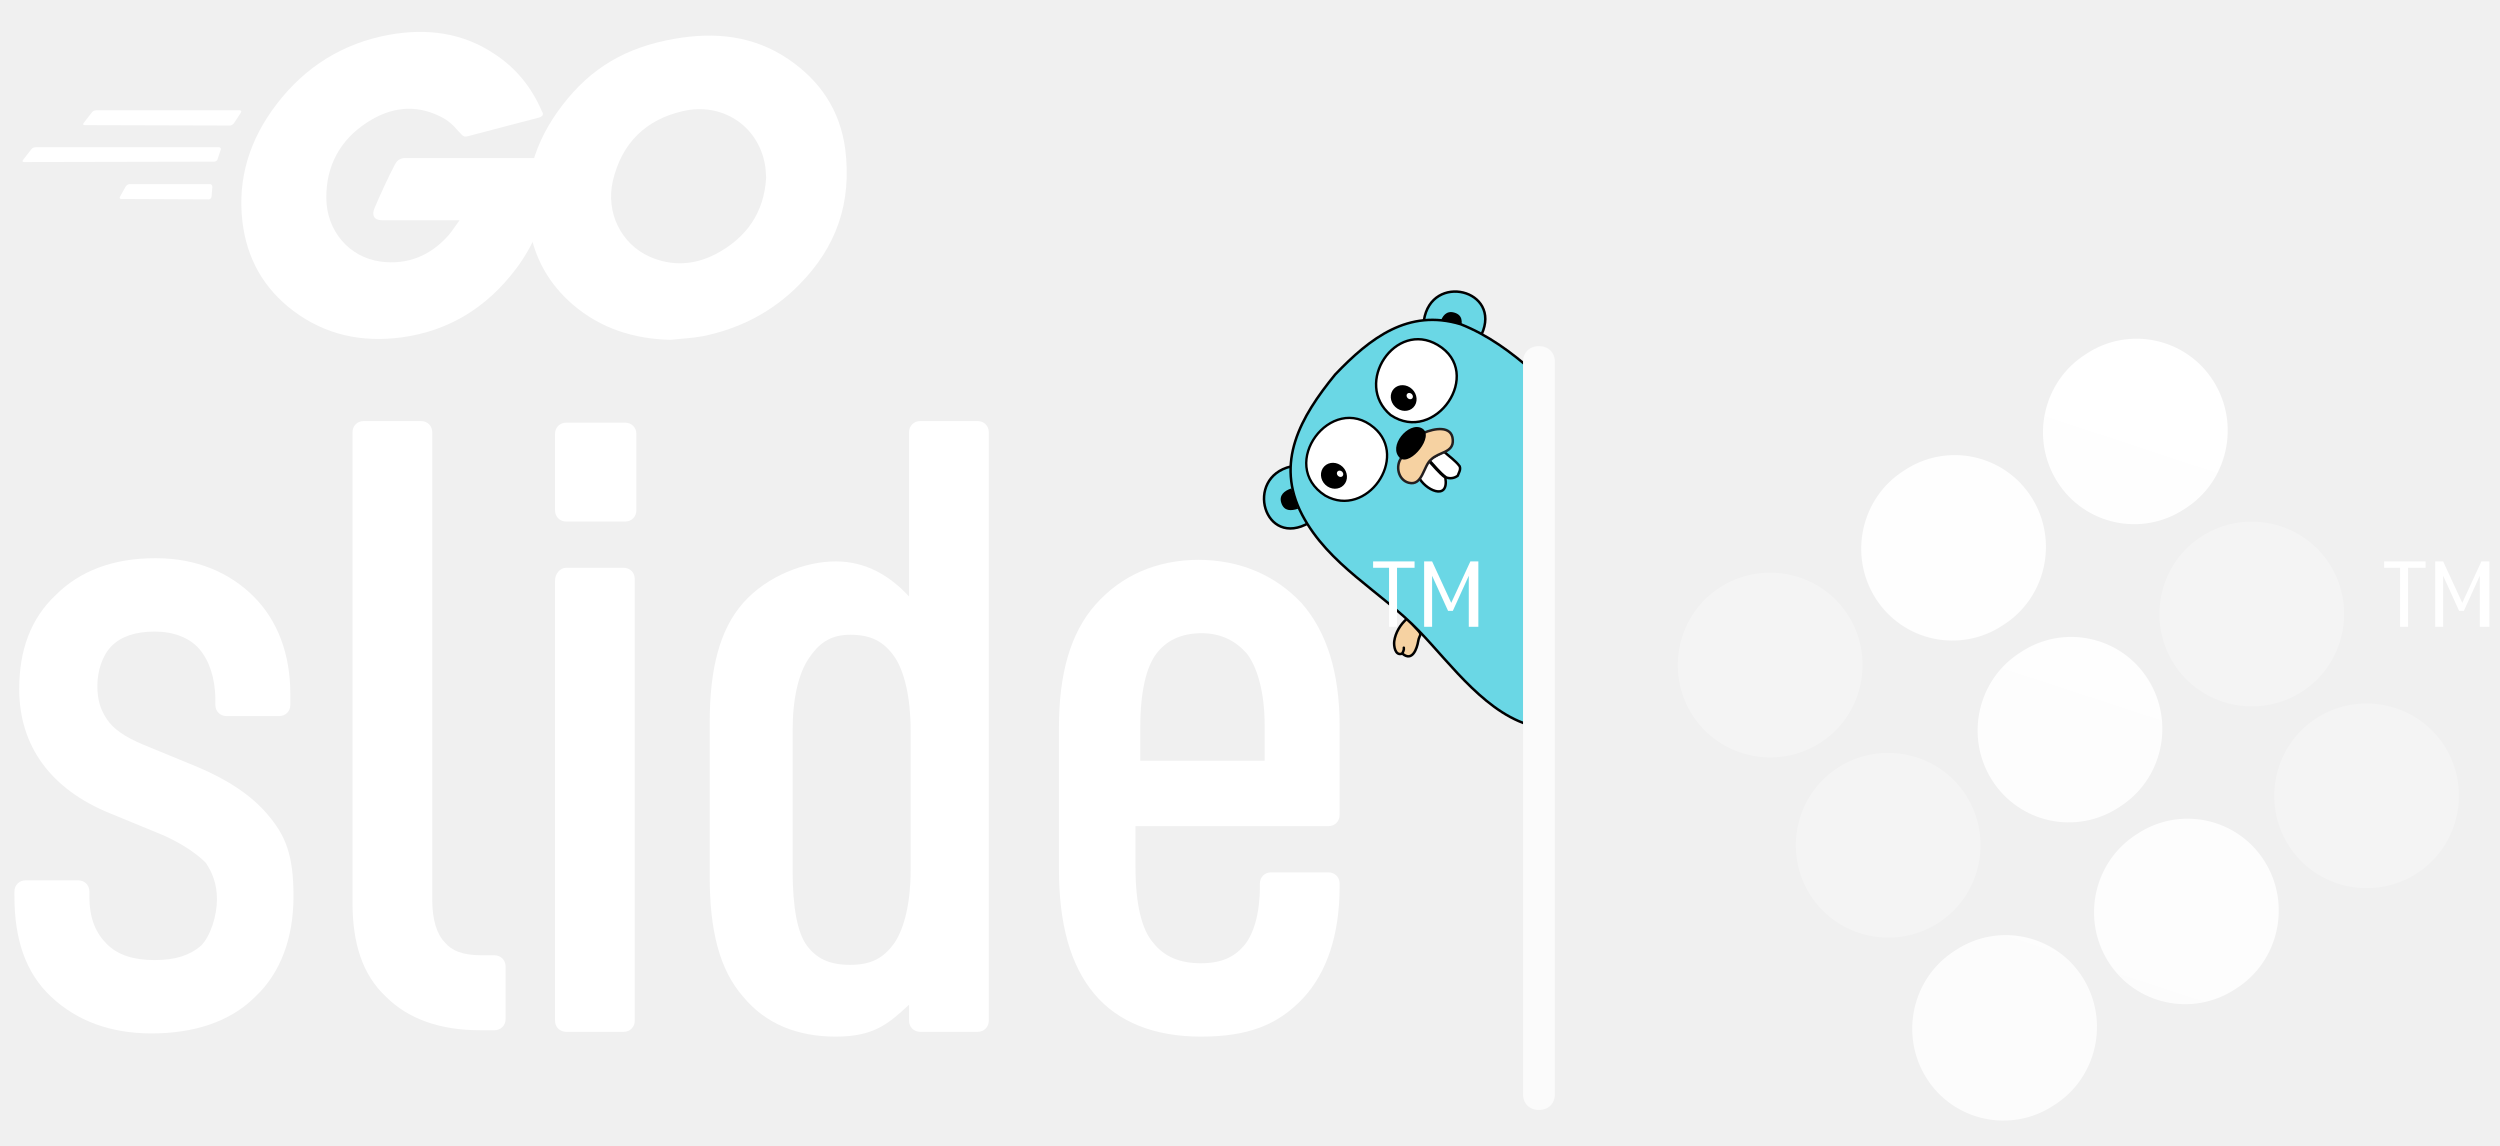
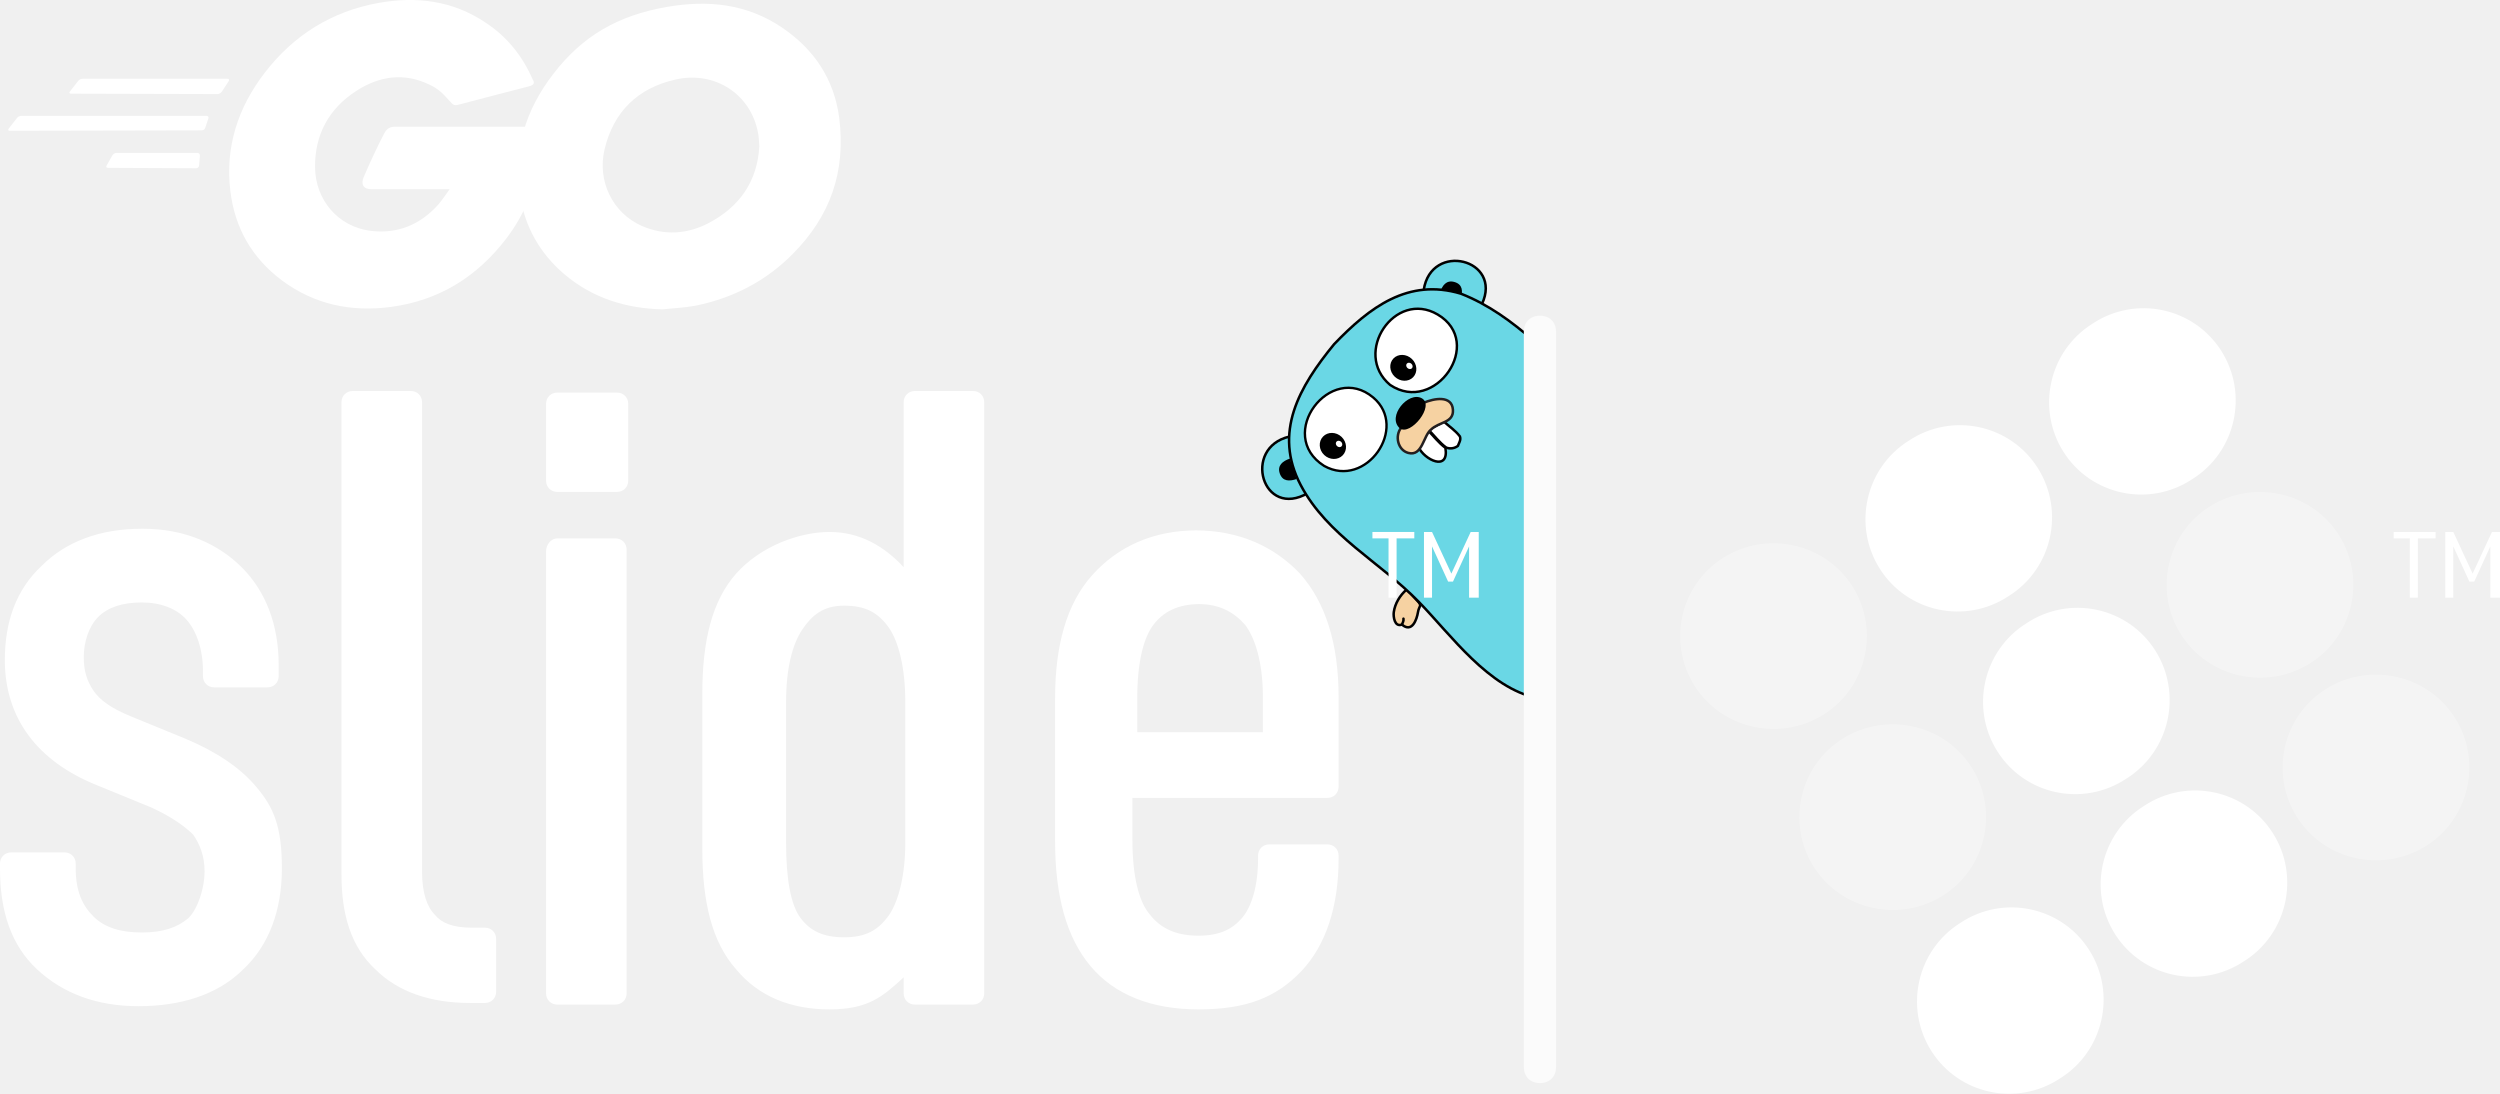
- <svg xmlns="http://www.w3.org/2000/svg" width="155" height="71" viewBox="0 0 41 19" version="1.1" id="svg1" xml:space="preserve">
+ <svg xmlns="http://www.w3.org/2000/svg" width="400" height="175" viewBox="0 0 105.833 46.302" version="1.1" id="svg1" xml:space="preserve">
  <defs id="defs1">
-     <style id="style1">      .st0 {        fill: url(#linear-gradient6);      }      .st1 {        fill: url(#linear-gradient8);      }      .st2 {        fill: url(#linear-gradient7);      }      .st3 {        fill: url(#linear-gradient5);      }      .st4 {        fill: url(#linear-gradient4);      }      .st5, .st6 {        fill: #fff;      }      .st7 {        fill: url(#linear-gradient);      }      .st7, .st8, .st9, .st10 {        opacity: .3;      }      .st7, .st8, .st9, .st10, .st6 {        isolation: isolate;      }      .st8 {        fill: url(#linear-gradient1);      }      .st9 {        fill: url(#linear-gradient2);      }      .st10 {        fill: url(#linear-gradient3);      }      .st6 {        opacity: .7;      }    
+     <style id="style1">      .st0 {        fill: url(#linear-gradient6);      }      .st1 {        fill: url(#linear-gradient8);      }      .st2 {        fill: url(#linear-gradient7);      }      .st3 {        fill: url(#linear-gradient5);      }      .st4 {        fill: url(#linear-gradient4);      }      .st5, .st6 {        fill: #000;      }      .st7 {        fill: url(#linear-gradient);      }      .st7, .st8, .st9, .st10 {        opacity: .3;      }      .st7, .st8, .st9, .st10, .st6 {        isolation: isolate;      }      .st8 {        fill: url(#linear-gradient1);      }      .st9 {        fill: url(#linear-gradient2);      }      .st10 {        fill: url(#linear-gradient3);      }      .st6 {        opacity: .7;      }    
     </style>
    <linearGradient id="linear-gradient" x1="-42.4" y1="297.2" x2="-35.1" y2="330.2" gradientTransform="matrix(-1.347924,0.8620333,0.8620333,1.347924,-182.8,-373.3)" gradientUnits="userSpaceOnUse">
-       <stop offset="0" stop-color="#fff" id="stop1" />
-       <stop offset="1" stop-color="#fff" stop-opacity=".8" id="stop2" />
+       <stop offset="0" stop-color="#000" id="stop1" />
+       <stop offset="1" stop-color="#000" stop-opacity=".8" id="stop2" />
    </linearGradient>
    <linearGradient id="linear-gradient1" x1="-44.1" y1="297.6" x2="-36.8" y2="330.6" gradientTransform="matrix(-1.347924,0.8620333,0.8620333,1.347924,-182.8,-373.3)" gradientUnits="userSpaceOnUse">
-       <stop offset="0" stop-color="#fff" id="stop3" />
-       <stop offset="1" stop-color="#fff" stop-opacity=".8" id="stop4" />
+       <stop offset="0" stop-color="#000" id="stop3" />
+       <stop offset="1" stop-color="#000" stop-opacity=".8" id="stop4" />
    </linearGradient>
    <linearGradient id="linear-gradient2" x1="-26.4" y1="293.6" x2="-19.1" y2="326.7" gradientTransform="matrix(-1.347924,0.8620333,0.8620333,1.347924,-182.9,-373.2)" gradientUnits="userSpaceOnUse">
-       <stop offset="0" stop-color="#fff" id="stop5" />
-       <stop offset="1" stop-color="#fff" stop-opacity=".8" id="stop6" />
+       <stop offset="0" stop-color="#000" id="stop5" />
+       <stop offset="1" stop-color="#000" stop-opacity=".8" id="stop6" />
    </linearGradient>
    <linearGradient id="linear-gradient3" x1="-24.4" y1="293.3" x2="-17.1" y2="326.3" gradientTransform="matrix(-1.347924,0.8620333,0.8620333,1.347924,-182.8,-373.3)" gradientUnits="userSpaceOnUse">
-       <stop offset="0" stop-color="#fff" id="stop7" />
-       <stop offset="1" stop-color="#fff" stop-opacity=".8" id="stop8" />
+       <stop offset="0" stop-color="#000" id="stop7" />
+       <stop offset="1" stop-color="#000" stop-opacity=".8" id="stop8" />
    </linearGradient>
    <linearGradient id="linear-gradient4" x1="-42.1" y1="303.2" x2="-19" y2="322" gradientTransform="matrix(-1.347924,0.8620333,0.8620333,1.347924,-183,-373.3)" gradientUnits="userSpaceOnUse">
-       <stop offset="0" stop-color="#fff" id="stop9" />
-       <stop offset="1" stop-color="#fff" stop-opacity=".8" id="stop10" />
+       <stop offset="0" stop-color="#000" id="stop9" />
+       <stop offset="1" stop-color="#000" stop-opacity=".8" id="stop10" />
    </linearGradient>
    <linearGradient id="linear-gradient5" x1="-38.8" y1="299" x2="-15.7" y2="317.8" gradientTransform="matrix(-1.347924,0.8620333,0.8620333,1.347924,-183,-373.3)" gradientUnits="userSpaceOnUse">
-       <stop offset="0" stop-color="#fff" id="stop11" />
-       <stop offset="1" stop-color="#fff" stop-opacity=".8" id="stop12" />
+       <stop offset="0" stop-color="#000" id="stop11" />
+       <stop offset="1" stop-color="#000" stop-opacity=".8" id="stop12" />
    </linearGradient>
    <linearGradient id="linear-gradient6" x1="-42.9" y1="304.2" x2="-19.9" y2="323" gradientTransform="matrix(-1.347924,0.8620333,0.8620333,1.347924,-183,-373.3)" gradientUnits="userSpaceOnUse">
-       <stop offset="0" stop-color="#fff" id="stop13" />
-       <stop offset="1" stop-color="#fff" stop-opacity=".8" id="stop14" />
+       <stop offset="0" stop-color="#000" id="stop13" />
+       <stop offset="1" stop-color="#000" stop-opacity=".8" id="stop14" />
    </linearGradient>
    <linearGradient id="linear-gradient7" x1="-47" y1="309.3" x2="-24" y2="328.1" gradientTransform="matrix(-1.347924,0.8620333,0.8620333,1.347924,-183,-373.3)" gradientUnits="userSpaceOnUse">
-       <stop offset="0" stop-color="#fff" id="stop15" />
-       <stop offset="1" stop-color="#fff" stop-opacity=".8" id="stop16" />
+       <stop offset="0" stop-color="#000" id="stop15" />
+       <stop offset="1" stop-color="#000" stop-opacity=".8" id="stop16" />
    </linearGradient>
    <linearGradient id="linear-gradient8" x1="-43.7" y1="305.1" x2="-20.6" y2="323.9" gradientTransform="matrix(-1.347924,0.8620333,0.8620333,1.347924,-183,-373.3)" gradientUnits="userSpaceOnUse">
-       <stop offset="0" stop-color="#fff" id="stop17" />
-       <stop offset="1" stop-color="#fff" stop-opacity=".8" id="stop18" />
+       <stop offset="0" stop-color="#000" id="stop17" />
+       <stop offset="1" stop-color="#000" stop-opacity=".8" id="stop18" />
    </linearGradient>
    <clipPath clipPathUnits="userSpaceOnUse" id="clipPath48">
      <path id="path48" style="display:inline;fill:none;stroke-width:0.371" d="m 20.672,-1.242 c -0.171,0 -0.308,0.078 -0.308,0.175 v 8.96 c 0,0.097 0.137,0.174 0.308,0.174 h 10.904 c 0.171,0 0.308,-0.078 0.308,-0.174 v -8.96 c 0,-0.097 -0.137,-0.175 -0.308,-0.175 z m 4.61,0.774 h 3.574 c 0.139,0 0.251,0.063 0.251,0.142 V 6.967 c 0,0.079 -0.112,0.142 -0.251,0.142 h -3.574 c -0.139,0 -0.251,-0.063 -0.251,-0.142 v -7.293 c 0,-0.079 0.112,-0.142 0.251,-0.142 z" />
    </clipPath>
  </defs>
-   <g id="g25" transform="matrix(0.06658126,0,0,0.06658126,0.1345533,0.5314522)" style="fill:#ffffff">
-     <path d="M 15.5,23.2 C 15.1,23.2 15,23 15.2,22.7 L 17.3,20 c 0.2,-0.3 0.7,-0.5 1.1,-0.5 h 35.7 c 0.4,0 0.5,0.3 0.3,0.6 l -1.7,2.6 c -0.2,0.3 -0.7,0.6 -1,0.6 z M 0.4,32.4 C 0,32.4 -0.1,32.2 0.1,31.9 l 2.1,-2.7 c 0.2,-0.3 0.7,-0.5 1.1,-0.5 h 45.6 c 0.4,0 0.6,0.3 0.5,0.6 l -0.8,2.4 c -0.1,0.4 -0.5,0.6 -0.9,0.6 z m 24.2,9.2 c -0.4,0 -0.5,-0.3 -0.3,-0.6 l 1.4,-2.5 c 0.2,-0.3 0.6,-0.6 1,-0.6 h 20 c 0.4,0 0.6,0.3 0.6,0.7 L 47.1,41 c 0,0.4 -0.4,0.7 -0.7,0.7 z M 128.4,21.4 c -6.3,1.6 -10.6,2.8 -16.8,4.4 -1.5,0.4 -1.6,0.5 -2.9,-1 -1.5,-1.7 -2.6,-2.8 -4.7,-3.8 -6.3,-3.1 -12.4,-2.2 -18.1,1.5 -6.8,4.4 -10.3,10.9 -10.2,19 0.1,8 5.6,14.6 13.5,15.7 6.8,0.9 12.5,-1.5 17,-6.6 0.9,-1.1 1.7,-2.3 2.7,-3.7 H 89.6 c -2.1,0 -2.6,-1.3 -1.9,-3 1.3,-3.1 3.7,-8.3 5.1,-10.9 0.3,-0.6 1,-1.6 2.5,-1.6 h 36.4 c -0.2,2.7 -0.2,5.4 -0.6,8.1 -1.1,7.2 -3.8,13.8 -8.2,19.6 -7.2,9.5 -16.6,15.4 -28.5,17 C 84.6,77.4 75.5,75.5 67.5,69.5 60.1,63.9 55.9,56.5 54.8,47.3 53.5,36.4 56.7,26.6 63.3,18 70.4,8.7 79.8,2.8 91.3,0.7 c 9.4,-1.7 18.4,-0.6 26.5,4.9 5.3,3.5 9.1,8.3 11.6,14.1 0.6,0.9 0.2,1.4 -1,1.7 z" id="path1-9" style="fill:#ffffff" />
-     <path d="m 161.5,76.7 c -9.1,-0.2 -17.4,-2.8 -24.4,-8.8 -5.9,-5.1 -9.6,-11.6 -10.8,-19.3 -1.8,-11.3 1.3,-21.3 8.1,-30.2 7.3,-9.6 16.1,-14.6 28,-16.7 10.2,-1.8 19.8,-0.8 28.5,5.1 7.9,5.4 12.8,12.7 14.1,22.3 1.7,13.5 -2.2,24.5 -11.5,33.9 -6.6,6.7 -14.7,10.9 -24,12.8 -2.7,0.5 -5.4,0.6 -8,0.9 z M 185.3,36.3 C 185.2,35 185.2,34 185,33 183.2,23.1 174.1,17.5 164.6,19.7 c -9.3,2.1 -15.3,8 -17.5,17.4 -1.8,7.8 2,15.7 9.2,18.9 5.5,2.4 11,2.1 16.3,-0.6 7.9,-4.1 12.2,-10.5 12.7,-19.1 z" id="path2-3" style="fill:#ffffff" />
-   </g>
-   <g id="layer2" transform="translate(0,5.619412)">
-     <g id="g48" clip-path="url(#clipPath48)">
-       <path fill-rule="evenodd" clip-rule="evenodd" fill="#f6d2a2" stroke="#000000" stroke-width="3" stroke-linecap="round" d="m 10.634,300.493 c 0.764,15.751 16.499,8.463 23.626,3.539 6.765,-4.675 8.743,-0.789 9.337,-10.015 0.389,-6.064 1.088,-12.128 0.744,-18.216 -10.23,-0.927 -21.357,1.509 -29.744,7.602 -4.32,3.139 -12.42,13.158 -3.963,17.09" id="path1" transform="matrix(0.00963474,-0.01007256,0.01007256,0.00963474,19.89798,2.436181)" />
-       <path fill-rule="evenodd" clip-rule="evenodd" fill="#c6b198" stroke="#000000" stroke-width="3" stroke-linecap="round" d="m 10.634,300.493 c 2.29,-0.852 4.717,-1.457 6.271,-3.528" id="path2" transform="matrix(0.00963474,-0.01007256,0.01007256,0.00963474,19.89798,2.436181)" />
-       <path fill-rule="evenodd" clip-rule="evenodd" fill="#6ad7e5" stroke="#000000" stroke-width="3" stroke-linecap="round" d="M 46.997,112.853 C -13.3,95.897 31.536,19.189 79.956,50.74 Z" id="path3" transform="matrix(0.00963474,-0.01007256,0.01007256,0.00963474,19.89798,2.436181)" />
-       <path fill-rule="evenodd" clip-rule="evenodd" fill="#6ad7e5" stroke="#000000" stroke-width="3" stroke-linecap="round" d="m 314.895,44.984 c 47.727,-33.523 90.856,42.111 35.388,61.141 z" id="path4" transform="matrix(0.00963474,-0.01007256,0.01007256,0.00963474,19.89798,2.436181)" />
-       <path fill-rule="evenodd" clip-rule="evenodd" fill="#f6d2a2" stroke="#000000" stroke-width="3" stroke-linecap="round" d="m 325.161,494.343 c 12.123,7.501 34.282,30.182 16.096,41.18 -17.474,15.999 -27.254,-17.561 -42.591,-22.211 6.605,-8.97 14.977,-17.149 26.495,-18.969 z" id="path5" transform="matrix(0.00963474,-0.01007256,0.01007256,0.00963474,19.89798,2.436181)" />
-       <path fill-rule="evenodd" clip-rule="evenodd" fill="none" stroke="#000000" stroke-width="3" stroke-linecap="round" d="m 341.257,535.522 c -2.696,-5.361 -3.601,-11.618 -8.102,-15.939" id="path6" transform="matrix(0.00963474,-0.01007256,0.01007256,0.00963474,19.89798,2.436181)" />
-       <path fill-rule="evenodd" clip-rule="evenodd" fill="#f6d2a2" stroke="#000000" stroke-width="3" stroke-linecap="round" d="m 108.579,519.975 c -14.229,2.202 -22.238,15.039 -34.1,21.558 -11.178,6.665 -15.454,-2.134 -16.461,-3.92 -1.752,-0.799 -1.605,0.744 -4.309,-1.979 -10.362,-16.354 10.797,-28.308 21.815,-36.432 15.346,-3.102 24.963,10.202 33.055,20.773 z" id="path7" transform="matrix(0.00963474,-0.01007256,0.01007256,0.00963474,19.89798,2.436181)" />
-       <path fill-rule="evenodd" clip-rule="evenodd" fill="none" stroke="#000000" stroke-width="3" stroke-linecap="round" d="m 58.019,537.612 c 0.542,-6.233 5.484,-10.407 7.838,-15.677" id="path8" transform="matrix(0.00963474,-0.01007256,0.01007256,0.00963474,19.89798,2.436181)" />
-       <path fill-rule="evenodd" clip-rule="evenodd" d="M 49.513,91.667 C 41.558,87.459 35.722,81.744 40.588,72.543 45.093,64.025 53.462,64.95 61.418,69.158 Z" id="path9" transform="matrix(0.00963474,-0.01007256,0.01007256,0.00963474,19.89798,2.436181)" />
-       <path fill-rule="evenodd" clip-rule="evenodd" d="m 337.716,83.667 c 7.955,-4.208 13.791,-9.923 8.925,-19.124 -4.505,-8.518 -12.874,-7.593 -20.83,-3.385 z" id="path10" transform="matrix(0.00963474,-0.01007256,0.01007256,0.00963474,19.89798,2.436181)" />
-       <path fill-rule="evenodd" clip-rule="evenodd" fill="#f6d2a2" stroke="#000000" stroke-width="3" stroke-linecap="round" d="m 392.475,298.493 c -0.764,15.751 -16.499,8.463 -23.626,3.539 -6.765,-4.675 -8.743,-0.789 -9.337,-10.015 -0.389,-6.064 -1.088,-12.128 -0.744,-18.216 10.23,-0.927 21.357,1.509 29.744,7.602 4.319,3.139 12.42,13.158 3.963,17.09" id="path11" transform="matrix(0.00963474,-0.01007256,0.01007256,0.00963474,19.89798,2.436181)" />
-       <path fill-rule="evenodd" clip-rule="evenodd" fill="#c6b198" stroke="#000000" stroke-width="3" stroke-linecap="round" d="m 392.475,298.493 c -2.29,-0.852 -4.717,-1.457 -6.271,-3.528" id="path12" transform="matrix(0.00963474,-0.01007256,0.01007256,0.00963474,19.89798,2.436181)" />
-       <path fill-rule="evenodd" clip-rule="evenodd" fill="#6ad7e5" stroke="#000000" stroke-width="3" stroke-linecap="round" d="m 195.512,13.124 c 60.365,0 116.953,8.633 146.452,66.629 26.478,65.006 17.062,135.104 21.1,203.806 3.468,58.992 11.157,127.145 -16.21,181.812 -28.79,57.514 -100.73,71.982 -160,69.863 C 140.299,533.568 84.06,518.38 57.785,475.845 26.959,425.945 41.553,351.747 43.792,296.223 46.444,230.452 25.977,164.481 47.584,100.122 69.999,33.359 130.451,18.271 195.512,13.124" id="path13" transform="matrix(0.00963474,-0.01007256,0.01007256,0.00963474,19.89798,2.436181)" />
-       <path fill-rule="evenodd" clip-rule="evenodd" fill="#ffffff" stroke="#000000" stroke-width="2.908" stroke-linecap="round" d="m 206.169,94.16 c 10.838,63.003 113.822,46.345 99.03,-17.197 -13.264,-56.98 -102.632,-41.208 -99.03,17.197" id="path14" transform="matrix(0.00963474,-0.01007256,0.01007256,0.00963474,19.89798,2.436181)" />
-       <path fill-rule="evenodd" clip-rule="evenodd" fill="#ffffff" stroke="#000000" stroke-width="2.821" stroke-linecap="round" d="M 83.103,104.35 C 97.15,159.2 184.967,145.157 181.657,90.137 177.691,24.242 69.673,36.957 83.103,104.35" id="path15" transform="matrix(0.00963474,-0.01007256,0.01007256,0.00963474,19.89798,2.436181)" />
-       <path fill-rule="evenodd" clip-rule="evenodd" fill="#ffffff" stroke="#000000" stroke-width="3" stroke-linecap="round" d="m 218.594,169.762 c 0.046,8.191 1.861,17.387 0.312,26.101 -2.091,3.952 -6.193,4.37 -9.729,5.967 -4.89,-0.767 -9.002,-3.978 -10.963,-8.552 -1.255,-9.946 0.468,-19.576 0.785,-29.526 z" id="path16" transform="matrix(0.00963474,-0.01007256,0.01007256,0.00963474,19.89798,2.436181)" />
-       <path id="ellipse16" style="clip-rule:evenodd;fill-rule:evenodd" d="M 122.153,95.404 A 14.829,16.062 0 0 1 107.324,111.466 14.829,16.062 0 0 1 92.495,95.404 a 14.829,16.062 0 0 1 14.829,-16.062 14.829,16.062 0 0 1 14.829,16.062 z" transform="matrix(0.00963474,-0.01007256,0.01007256,0.00963474,19.89798,2.436181)" />
-       <path id="ellipse17" style="clip-rule:evenodd;fill:#ffffff;fill-rule:evenodd" d="m 117.565,99.029 a 3.496,4.082 0 0 1 -3.496,4.082 3.496,4.082 0 0 1 -3.496,-4.082 3.496,4.082 0 0 1 3.496,-4.082 3.496,4.082 0 0 1 3.496,4.082 z" transform="matrix(0.00963474,-0.01007256,0.01007256,0.00963474,19.89798,2.436181)" />
-       <path id="ellipse18" style="clip-rule:evenodd;fill-rule:evenodd" d="M 246.153,91.404 A 14.582,16.062 0 0 1 231.571,107.466 14.582,16.062 0 0 1 216.989,91.404 a 14.582,16.062 0 0 1 14.582,-16.062 14.582,16.062 0 0 1 14.582,16.062 z" transform="matrix(0.00963474,-0.01007256,0.01007256,0.00963474,19.89798,2.436181)" />
-       <path id="ellipse19" style="clip-rule:evenodd;fill:#ffffff;fill-rule:evenodd" d="m 241.642,95.029 a 3.438,4.082 0 0 1 -3.438,4.082 3.438,4.082 0 0 1 -3.438,-4.082 3.438,4.082 0 0 1 3.438,-4.082 3.438,4.082 0 0 1 3.438,4.082 z" transform="matrix(0.00963474,-0.01007256,0.01007256,0.00963474,19.89798,2.436181)" />
-       <path fill-rule="evenodd" clip-rule="evenodd" fill="#ffffff" stroke="#000000" stroke-width="3" stroke-linecap="round" d="m 176.217,168.87 c -6.47,15.68 3.608,47.035 21.163,23.908 -1.255,-9.946 0.468,-19.576 0.785,-29.526 z" id="path19-5" transform="matrix(0.00963474,-0.01007256,0.01007256,0.00963474,19.89798,2.436181)" />
-       <path fill-rule="evenodd" clip-rule="evenodd" fill="#f6d2a2" stroke="#231f20" stroke-width="3" stroke-linecap="round" d="m 178.431,138.673 c -12.059,1.028 -21.916,15.366 -15.646,26.709 8.303,15.024 26.836,-1.329 38.379,0.203 13.285,0.272 24.17,14.047 34.84,2.49 11.867,-12.854 -5.109,-25.373 -18.377,-30.97 z" id="path20-9" transform="matrix(0.00963474,-0.01007256,0.01007256,0.00963474,19.89798,2.436181)" />
-       <path fill-rule="evenodd" clip-rule="evenodd" d="m 176.913,138.045 c -0.893,-20.891 38.938,-23.503 43.642,-6.016 4.692,17.446 -41.681,21.498 -43.642,6.016 -1.565,-12.363 0,0 0,0 z" id="path21-2" transform="matrix(0.00963474,-0.01007256,0.01007256,0.00963474,19.89798,2.436181)" />
+   <g id="g2" transform="matrix(2.57732,0,0,2.563332,0,-1.35643)">
+     <g id="g25" transform="matrix(0.06658126,0,0,0.06658126,0.1345533,0.5314522)" style="fill:#ffffff;fill-opacity:1">
+       <path d="M 15.5,23.2 C 15.1,23.2 15,23 15.2,22.7 L 17.3,20 c 0.2,-0.3 0.7,-0.5 1.1,-0.5 h 35.7 c 0.4,0 0.5,0.3 0.3,0.6 l -1.7,2.6 c -0.2,0.3 -0.7,0.6 -1,0.6 z M 0.4,32.4 C 0,32.4 -0.1,32.2 0.1,31.9 l 2.1,-2.7 c 0.2,-0.3 0.7,-0.5 1.1,-0.5 h 45.6 c 0.4,0 0.6,0.3 0.5,0.6 l -0.8,2.4 c -0.1,0.4 -0.5,0.6 -0.9,0.6 z m 24.2,9.2 c -0.4,0 -0.5,-0.3 -0.3,-0.6 l 1.4,-2.5 c 0.2,-0.3 0.6,-0.6 1,-0.6 h 20 c 0.4,0 0.6,0.3 0.6,0.7 L 47.1,41 c 0,0.4 -0.4,0.7 -0.7,0.7 z M 128.4,21.4 c -6.3,1.6 -10.6,2.8 -16.8,4.4 -1.5,0.4 -1.6,0.5 -2.9,-1 -1.5,-1.7 -2.6,-2.8 -4.7,-3.8 -6.3,-3.1 -12.4,-2.2 -18.1,1.5 -6.8,4.4 -10.3,10.9 -10.2,19 0.1,8 5.6,14.6 13.5,15.7 6.8,0.9 12.5,-1.5 17,-6.6 0.9,-1.1 1.7,-2.3 2.7,-3.7 H 89.6 c -2.1,0 -2.6,-1.3 -1.9,-3 1.3,-3.1 3.7,-8.3 5.1,-10.9 0.3,-0.6 1,-1.6 2.5,-1.6 h 36.4 c -0.2,2.7 -0.2,5.4 -0.6,8.1 -1.1,7.2 -3.8,13.8 -8.2,19.6 -7.2,9.5 -16.6,15.4 -28.5,17 C 84.6,77.4 75.5,75.5 67.5,69.5 60.1,63.9 55.9,56.5 54.8,47.3 53.5,36.4 56.7,26.6 63.3,18 70.4,8.7 79.8,2.8 91.3,0.7 c 9.4,-1.7 18.4,-0.6 26.5,4.9 5.3,3.5 9.1,8.3 11.6,14.1 0.6,0.9 0.2,1.4 -1,1.7 z" id="path1-9" style="fill:#ffffff;fill-opacity:1" />
+       <path d="m 161.5,76.7 c -9.1,-0.2 -17.4,-2.8 -24.4,-8.8 -5.9,-5.1 -9.6,-11.6 -10.8,-19.3 -1.8,-11.3 1.3,-21.3 8.1,-30.2 7.3,-9.6 16.1,-14.6 28,-16.7 10.2,-1.8 19.8,-0.8 28.5,5.1 7.9,5.4 12.8,12.7 14.1,22.3 1.7,13.5 -2.2,24.5 -11.5,33.9 -6.6,6.7 -14.7,10.9 -24,12.8 -2.7,0.5 -5.4,0.6 -8,0.9 z M 185.3,36.3 C 185.2,35 185.2,34 185,33 183.2,23.1 174.1,17.5 164.6,19.7 c -9.3,2.1 -15.3,8 -17.5,17.4 -1.8,7.8 2,15.7 9.2,18.9 5.5,2.4 11,2.1 16.3,-0.6 7.9,-4.1 12.2,-10.5 12.7,-19.1 z" id="path2-3" style="fill:#ffffff;fill-opacity:1" />
    </g>
-   </g>
-   <g id="layer1" transform="translate(-84.56646,-136.3941)">
-     <g id="g1" transform="matrix(0.2645833,0,0,0.2645833,84.56646,142.0045)">
-       <g id="layer1-1">
-         <path id="rect3466-2" class="st6" d="m 95.6,0.5 v 0 c 0.6,0 1,0.4 1,1 v 45.9 c 0,0.6 -0.4,1 -1,1 v 0 c -0.6,0 -1,-0.4 -1,-1 V 1.5 c 0,-0.6 0.4,-1 1,-1 z" />
-         <g id="g2374">
-           <path id="path1226" class="st5" d="m 8.8,13.8 c -2.6,0 -4.7,0.8 -6.2,2.3 -1.6,1.5 -2.3,3.5 -2.3,5.9 0,3.6 2,6.3 5.7,7.8 l 3.4,1.4 c 1.3,0.6 2.1,1.2 2.6,1.7 0.4,0.6 0.7,1.3 0.7,2.3 0,1 -0.4,2.3 -1,2.9 C 11,38.7 10.1,39 8.8,39 7.5,39 6.5,38.7 5.8,38 5.1,37.3 4.7,36.4 4.7,35 V 34.7 C 4.7,34.3 4.4,34 4,34 H 0.7 C 0.3,34 0,34.3 0,34.7 V 35 c 0,2.7 0.7,4.8 2.3,6.3 1.6,1.5 3.7,2.3 6.3,2.3 2.6,0 4.9,-0.7 6.5,-2.3 1.6,-1.5 2.4,-3.7 2.4,-6.3 0,-2.6 -0.5,-3.8 -1.6,-5.1 v 0 c -1,-1.2 -2.5,-2.2 -4.4,-3 v 0 L 8.1,25.5 C 6.9,25 6.2,24.5 5.8,23.9 v 0 C 5.4,23.3 5.2,22.7 5.2,21.8 c 0,-0.9 0.3,-1.9 0.9,-2.5 0.6,-0.6 1.5,-0.9 2.7,-0.9 1.2,0 2.2,0.4 2.8,1.1 0.6,0.7 1,1.8 1,3.2 V 23 c 0,0.4 0.3,0.7 0.7,0.7 h 3.3 c 0.4,0 0.7,-0.3 0.7,-0.7 v 0 -0.7 c 0,-2.5 -0.8,-4.6 -2.3,-6.1 -1.5,-1.5 -3.6,-2.4 -6.1,-2.4 z" />
-           <path id="path1232" class="st5" d="m 21.9,5.2 c -0.4,0 -0.7,0.3 -0.7,0.7 v 29.5 c 0,2.5 0.6,4.5 2.1,5.9 1.4,1.4 3.4,2.1 5.9,2.1 h 0.9 c 0.4,0 0.7,-0.3 0.7,-0.7 v -3.3 c 0,-0.4 -0.3,-0.7 -0.7,-0.7 h -0.8 c -1.2,0 -1.9,-0.3 -2.3,-0.8 -0.5,-0.5 -0.8,-1.4 -0.8,-2.7 V 5.9 c 0,-0.4 -0.3,-0.7 -0.7,-0.7 h -3.7 c 0,0 0.1,0 0.1,0 z" />
-           <path id="path1238" class="st5" d="m 34.6,5.3 c -0.4,0 -0.7,0.3 -0.7,0.7 v 4.8 c 0,0.4 0.3,0.7 0.7,0.7 h 3.7 c 0.4,0 0.7,-0.3 0.7,-0.7 V 6 C 39,5.6 38.7,5.3 38.3,5.3 Z m 0,9.1 c -0.4,0 -0.7,0.4 -0.7,0.8 v 27.6 c 0,0.4 0.3,0.7 0.7,0.7 h 3.6 c 0.4,0 0.7,-0.3 0.7,-0.7 V 15.1 c 0,-0.4 -0.3,-0.7 -0.7,-0.7 z" />
-           <path id="path1244" class="st5" d="m 56.8,5.2 c -0.4,0 -0.7,0.3 -0.7,0.7 V 16.2 C 54.9,14.9 53.4,14 51.5,14 c -1.9,0 -4.3,0.9 -5.8,2.6 -1.5,1.7 -2.1,4.2 -2.1,7.5 v 9.7 c 0,3.3 0.6,5.8 2.1,7.5 1.4,1.7 3.4,2.5 5.8,2.5 2.4,0 3.3,-0.8 4.6,-2 v 1 c 0,0.4 0.3,0.7 0.7,0.7 h 3.6 c 0.4,0 0.7,-0.3 0.7,-0.7 V 5.9 c 0,-0.4 -0.3,-0.7 -0.7,-0.7 z m -4.4,13.4 c 1.3,0 2.1,0.4 2.8,1.4 0.6,0.9 1,2.5 1,4.6 v 8.8 c 0,2 -0.4,3.6 -1,4.5 v 0 c -0.7,1 -1.5,1.4 -2.8,1.4 -1.3,0 -2.1,-0.4 -2.7,-1.2 -0.6,-0.8 -0.9,-2.4 -0.9,-4.7 v -8.8 c 0,-2.1 0.4,-3.6 1,-4.5 0.6,-0.9 1.3,-1.5 2.6,-1.5" />
-           <path id="path1250" class="st5" d="m 74.3,13.9 c -2.7,0 -4.9,1 -6.5,2.8 v 0 c -1.6,1.8 -2.3,4.4 -2.3,7.7 v 8.9 c 0,3.4 0.7,6 2.2,7.8 1.5,1.8 3.8,2.7 6.7,2.7 2.9,0 4.8,-0.7 6.4,-2.4 v 0 c 1.5,-1.6 2.3,-4 2.3,-7 v -0.2 c 0,-0.4 -0.3,-0.7 -0.7,-0.7 h -3.6 c -0.4,0 -0.7,0.3 -0.7,0.7 v 0 0.2 c 0,1.7 -0.4,3 -1,3.7 -0.6,0.7 -1.4,1.1 -2.7,1.1 -1.3,0 -2.3,-0.4 -3,-1.3 v 0 c -0.7,-0.8 -1.1,-2.4 -1.1,-4.7 v -2.6 h 12.1 c 0.4,0 0.7,-0.3 0.7,-0.7 v -5.6 c 0,-3.3 -0.8,-5.9 -2.4,-7.7 v 0 c -1.6,-1.7 -3.8,-2.7 -6.5,-2.7 v 0 z m 0.1,4.6 c 1.3,0 2.2,0.5 2.9,1.3 0.6,0.8 1.1,2.3 1.1,4.5 v 2.2 h -7.8 v -2.1 c 0,-2.3 0.4,-3.8 1,-4.6 v 0 c 0.6,-0.8 1.5,-1.3 2.9,-1.3 v 0 z" />
-         </g>
-         <g id="g28972">
-           <path id="rect6364-6" class="st7" d="m 137.2,12.4 v 0 c 2.7,-1.7 6.3,-0.9 8,1.8 v 0 c 1.7,2.7 0.9,6.3 -1.8,8 v 0 c -2.7,1.7 -6.3,0.9 -8,-1.8 v 0 c -1.7,-2.7 -0.9,-6.3 1.8,-8 z" style="fill:url(#linear-gradient)" />
-           <path id="rect6364-6-9" class="st8" d="m 144.4,23.8 v 0 c 2.7,-1.7 6.3,-0.9 8,1.8 v 0 c 1.7,2.7 0.9,6.3 -1.8,8 v 0 c -2.7,1.7 -6.3,0.9 -8,-1.8 v 0 c -1.7,-2.7 -0.9,-6.3 1.8,-8 z" style="fill:url(#linear-gradient1)" />
-           <path id="rect6364-6-7" class="st9" d="m 114.4,26.9 v 0 c 2.7,-1.7 6.3,-0.9 8,1.8 v 0 c 1.7,2.7 0.9,6.3 -1.8,8 v 0 c -2.7,1.7 -6.3,0.9 -8,-1.8 v 0 c -1.7,-2.7 -0.9,-6.3 1.8,-8 z" style="fill:url(#linear-gradient2)" />
-           <path id="rect6364-6-5" class="st10" d="m 107,15.6 v 0 c 2.7,-1.7 6.3,-0.9 8,1.8 v 0 c 1.7,2.7 0.9,6.3 -1.8,8 v 0 c -2.7,1.7 -6.3,0.9 -8,-1.8 v 0 c -1.7,-2.7 -0.9,-6.3 1.8,-8 z" style="fill:url(#linear-gradient3)" />
-           <g id="g28748">
-             <path id="rect6364-2" class="st4" d="m 136.1,10.7 v 0 c -2.7,1.8 -6.3,1 -8,-1.7 v 0 c -1.7,-2.7 -0.9,-6.3 1.8,-8 v 0 c 2.7,-1.8 6.3,-1 8,1.7 v 0 c 1.7,2.7 0.9,6.3 -1.8,8 z" style="fill:url(#linear-gradient4)" />
-             <path id="rect6364-2-8" class="st3" d="m 124.7,18 v 0 c -2.7,1.8 -6.3,1 -8,-1.7 v 0 c -1.7,-2.7 -0.9,-6.3 1.8,-8 v 0 c 2.7,-1.8 6.3,-1 8,1.7 v 0 c 1.7,2.7 0.9,6.3 -1.8,8 z" style="fill:url(#linear-gradient5)" />
-             <path id="rect6364-2-8-2" class="st0" d="m 132,29.4 v 0 c -2.7,1.8 -6.3,1 -8,-1.7 v 0 c -1.7,-2.7 -0.9,-6.3 1.8,-8 v 0 c 2.7,-1.8 6.3,-1 8,1.7 v 0 c 1.7,2.7 0.9,6.3 -1.8,8 z" style="fill:url(#linear-gradient6)" />
-             <path id="rect6364-2-8-0" class="st2" d="m 139.3,40.8 v 0 c -2.7,1.8 -6.3,1 -8,-1.7 v 0 c -1.7,-2.7 -0.9,-6.3 1.8,-8 v 0 c 2.7,-1.8 6.3,-1 8,1.7 v 0 c 1.7,2.7 0.9,6.3 -1.8,8 z" style="fill:url(#linear-gradient7)" />
-             <path id="rect6364-2-8-23" class="st1" d="m 127.9,48.1 v 0 c -2.7,1.8 -6.3,1 -8,-1.7 v 0 c -1.7,-2.7 -0.9,-6.3 1.8,-8 v 0 c 2.7,-1.8 6.3,-1 8,1.7 v 0 c 1.7,2.7 0.9,6.3 -1.8,8 z" style="fill:url(#linear-gradient8)" />
+     <g id="layer2" transform="translate(0,5.619412)">
+       <g id="g48" clip-path="url(#clipPath48)">
+         <path fill-rule="evenodd" clip-rule="evenodd" fill="#f6d2a2" stroke="#000000" stroke-width="3" stroke-linecap="round" d="m 10.634,300.493 c 0.764,15.751 16.499,8.463 23.626,3.539 6.765,-4.675 8.743,-0.789 9.337,-10.015 0.389,-6.064 1.088,-12.128 0.744,-18.216 -10.23,-0.927 -21.357,1.509 -29.744,7.602 -4.32,3.139 -12.42,13.158 -3.963,17.09" id="path1" transform="matrix(0.00963474,-0.01007256,0.01007256,0.00963474,19.89798,2.436181)" />
+         <path fill-rule="evenodd" clip-rule="evenodd" fill="#c6b198" stroke="#000000" stroke-width="3" stroke-linecap="round" d="m 10.634,300.493 c 2.29,-0.852 4.717,-1.457 6.271,-3.528" id="path2" transform="matrix(0.00963474,-0.01007256,0.01007256,0.00963474,19.89798,2.436181)" />
+         <path fill-rule="evenodd" clip-rule="evenodd" fill="#6ad7e5" stroke="#000000" stroke-width="3" stroke-linecap="round" d="M 46.997,112.853 C -13.3,95.897 31.536,19.189 79.956,50.74 Z" id="path3" transform="matrix(0.00963474,-0.01007256,0.01007256,0.00963474,19.89798,2.436181)" />
+         <path fill-rule="evenodd" clip-rule="evenodd" fill="#6ad7e5" stroke="#000000" stroke-width="3" stroke-linecap="round" d="m 314.895,44.984 c 47.727,-33.523 90.856,42.111 35.388,61.141 z" id="path4" transform="matrix(0.00963474,-0.01007256,0.01007256,0.00963474,19.89798,2.436181)" />
+         <path fill-rule="evenodd" clip-rule="evenodd" fill="#f6d2a2" stroke="#000000" stroke-width="3" stroke-linecap="round" d="m 325.161,494.343 c 12.123,7.501 34.282,30.182 16.096,41.18 -17.474,15.999 -27.254,-17.561 -42.591,-22.211 6.605,-8.97 14.977,-17.149 26.495,-18.969 z" id="path5" transform="matrix(0.00963474,-0.01007256,0.01007256,0.00963474,19.89798,2.436181)" />
+         <path fill-rule="evenodd" clip-rule="evenodd" fill="none" stroke="#000000" stroke-width="3" stroke-linecap="round" d="m 341.257,535.522 c -2.696,-5.361 -3.601,-11.618 -8.102,-15.939" id="path6" transform="matrix(0.00963474,-0.01007256,0.01007256,0.00963474,19.89798,2.436181)" />
+         <path fill-rule="evenodd" clip-rule="evenodd" fill="#f6d2a2" stroke="#000000" stroke-width="3" stroke-linecap="round" d="m 108.579,519.975 c -14.229,2.202 -22.238,15.039 -34.1,21.558 -11.178,6.665 -15.454,-2.134 -16.461,-3.92 -1.752,-0.799 -1.605,0.744 -4.309,-1.979 -10.362,-16.354 10.797,-28.308 21.815,-36.432 15.346,-3.102 24.963,10.202 33.055,20.773 z" id="path7" transform="matrix(0.00963474,-0.01007256,0.01007256,0.00963474,19.89798,2.436181)" />
+         <path fill-rule="evenodd" clip-rule="evenodd" fill="none" stroke="#000000" stroke-width="3" stroke-linecap="round" d="m 58.019,537.612 c 0.542,-6.233 5.484,-10.407 7.838,-15.677" id="path8" transform="matrix(0.00963474,-0.01007256,0.01007256,0.00963474,19.89798,2.436181)" />
+         <path fill-rule="evenodd" clip-rule="evenodd" d="M 49.513,91.667 C 41.558,87.459 35.722,81.744 40.588,72.543 45.093,64.025 53.462,64.95 61.418,69.158 Z" id="path9" transform="matrix(0.00963474,-0.01007256,0.01007256,0.00963474,19.89798,2.436181)" />
+         <path fill-rule="evenodd" clip-rule="evenodd" d="m 337.716,83.667 c 7.955,-4.208 13.791,-9.923 8.925,-19.124 -4.505,-8.518 -12.874,-7.593 -20.83,-3.385 z" id="path10" transform="matrix(0.00963474,-0.01007256,0.01007256,0.00963474,19.89798,2.436181)" />
+         <path fill-rule="evenodd" clip-rule="evenodd" fill="#f6d2a2" stroke="#000000" stroke-width="3" stroke-linecap="round" d="m 392.475,298.493 c -0.764,15.751 -16.499,8.463 -23.626,3.539 -6.765,-4.675 -8.743,-0.789 -9.337,-10.015 -0.389,-6.064 -1.088,-12.128 -0.744,-18.216 10.23,-0.927 21.357,1.509 29.744,7.602 4.319,3.139 12.42,13.158 3.963,17.09" id="path11" transform="matrix(0.00963474,-0.01007256,0.01007256,0.00963474,19.89798,2.436181)" />
+         <path fill-rule="evenodd" clip-rule="evenodd" fill="#c6b198" stroke="#000000" stroke-width="3" stroke-linecap="round" d="m 392.475,298.493 c -2.29,-0.852 -4.717,-1.457 -6.271,-3.528" id="path12" transform="matrix(0.00963474,-0.01007256,0.01007256,0.00963474,19.89798,2.436181)" />
+         <path fill-rule="evenodd" clip-rule="evenodd" fill="#6ad7e5" stroke="#000000" stroke-width="3" stroke-linecap="round" d="m 195.512,13.124 c 60.365,0 116.953,8.633 146.452,66.629 26.478,65.006 17.062,135.104 21.1,203.806 3.468,58.992 11.157,127.145 -16.21,181.812 -28.79,57.514 -100.73,71.982 -160,69.863 C 140.299,533.568 84.06,518.38 57.785,475.845 26.959,425.945 41.553,351.747 43.792,296.223 46.444,230.452 25.977,164.481 47.584,100.122 69.999,33.359 130.451,18.271 195.512,13.124" id="path13" transform="matrix(0.00963474,-0.01007256,0.01007256,0.00963474,19.89798,2.436181)" />
+         <path fill-rule="evenodd" clip-rule="evenodd" fill="#ffffff" stroke="#000000" stroke-width="2.908" stroke-linecap="round" d="m 206.169,94.16 c 10.838,63.003 113.822,46.345 99.03,-17.197 -13.264,-56.98 -102.632,-41.208 -99.03,17.197" id="path14" transform="matrix(0.00963474,-0.01007256,0.01007256,0.00963474,19.89798,2.436181)" />
+         <path fill-rule="evenodd" clip-rule="evenodd" fill="#ffffff" stroke="#000000" stroke-width="2.821" stroke-linecap="round" d="M 83.103,104.35 C 97.15,159.2 184.967,145.157 181.657,90.137 177.691,24.242 69.673,36.957 83.103,104.35" id="path15" transform="matrix(0.00963474,-0.01007256,0.01007256,0.00963474,19.89798,2.436181)" />
+         <path fill-rule="evenodd" clip-rule="evenodd" fill="#ffffff" stroke="#000000" stroke-width="3" stroke-linecap="round" d="m 218.594,169.762 c 0.046,8.191 1.861,17.387 0.312,26.101 -2.091,3.952 -6.193,4.37 -9.729,5.967 -4.89,-0.767 -9.002,-3.978 -10.963,-8.552 -1.255,-9.946 0.468,-19.576 0.785,-29.526 z" id="path16" transform="matrix(0.00963474,-0.01007256,0.01007256,0.00963474,19.89798,2.436181)" />
+         <path id="ellipse16" style="clip-rule:evenodd;fill-rule:evenodd" d="M 122.153,95.404 A 14.829,16.062 0 0 1 107.324,111.466 14.829,16.062 0 0 1 92.495,95.404 a 14.829,16.062 0 0 1 14.829,-16.062 14.829,16.062 0 0 1 14.829,16.062 z" transform="matrix(0.00963474,-0.01007256,0.01007256,0.00963474,19.89798,2.436181)" />
+         <path id="ellipse17" style="clip-rule:evenodd;fill:#ffffff;fill-rule:evenodd" d="m 117.565,99.029 a 3.496,4.082 0 0 1 -3.496,4.082 3.496,4.082 0 0 1 -3.496,-4.082 3.496,4.082 0 0 1 3.496,-4.082 3.496,4.082 0 0 1 3.496,4.082 z" transform="matrix(0.00963474,-0.01007256,0.01007256,0.00963474,19.89798,2.436181)" />
+         <path id="ellipse18" style="clip-rule:evenodd;fill-rule:evenodd" d="M 246.153,91.404 A 14.582,16.062 0 0 1 231.571,107.466 14.582,16.062 0 0 1 216.989,91.404 a 14.582,16.062 0 0 1 14.582,-16.062 14.582,16.062 0 0 1 14.582,16.062 z" transform="matrix(0.00963474,-0.01007256,0.01007256,0.00963474,19.89798,2.436181)" />
+         <path id="ellipse19" style="clip-rule:evenodd;fill:#ffffff;fill-rule:evenodd" d="m 241.642,95.029 a 3.438,4.082 0 0 1 -3.438,4.082 3.438,4.082 0 0 1 -3.438,-4.082 3.438,4.082 0 0 1 3.438,-4.082 3.438,4.082 0 0 1 3.438,4.082 z" transform="matrix(0.00963474,-0.01007256,0.01007256,0.00963474,19.89798,2.436181)" />
+         <path fill-rule="evenodd" clip-rule="evenodd" fill="#ffffff" stroke="#000000" stroke-width="3" stroke-linecap="round" d="m 176.217,168.87 c -6.47,15.68 3.608,47.035 21.163,23.908 -1.255,-9.946 0.468,-19.576 0.785,-29.526 z" id="path19-5" transform="matrix(0.00963474,-0.01007256,0.01007256,0.00963474,19.89798,2.436181)" />
+         <path fill-rule="evenodd" clip-rule="evenodd" fill="#f6d2a2" stroke="#231f20" stroke-width="3" stroke-linecap="round" d="m 178.431,138.673 c -12.059,1.028 -21.916,15.366 -15.646,26.709 8.303,15.024 26.836,-1.329 38.379,0.203 13.285,0.272 24.17,14.047 34.84,2.49 11.867,-12.854 -5.109,-25.373 -18.377,-30.97 z" id="path20-9" transform="matrix(0.00963474,-0.01007256,0.01007256,0.00963474,19.89798,2.436181)" />
+         <path fill-rule="evenodd" clip-rule="evenodd" d="m 176.913,138.045 c -0.893,-20.891 38.938,-23.503 43.642,-6.016 4.692,17.446 -41.681,21.498 -43.642,6.016 -1.565,-12.363 0,0 0,0 z" id="path21-2" transform="matrix(0.00963474,-0.01007256,0.01007256,0.00963474,19.89798,2.436181)" />
+       </g>
+     </g>
+     <g id="layer1" transform="translate(-84.56646,-136.3941)" style="fill:#ffffff;fill-opacity:1">
+       <g id="g1" transform="matrix(0.2645833,0,0,0.2645833,84.56646,142.0045)" style="fill:#ffffff;fill-opacity:1">
+         <g id="layer1-1" style="fill:#ffffff;fill-opacity:1">
+           <path id="rect3466-2" class="st6" d="m 95.6,0.5 v 0 c 0.6,0 1,0.4 1,1 v 45.9 c 0,0.6 -0.4,1 -1,1 v 0 c -0.6,0 -1,-0.4 -1,-1 V 1.5 c 0,-0.6 0.4,-1 1,-1 z" style="fill:#ffffff;fill-opacity:1" />
+           <g id="g2374" style="fill:#ffffff;fill-opacity:1">
+             <path id="path1226" class="st5" d="m 8.8,13.8 c -2.6,0 -4.7,0.8 -6.2,2.3 -1.6,1.5 -2.3,3.5 -2.3,5.9 0,3.6 2,6.3 5.7,7.8 l 3.4,1.4 c 1.3,0.6 2.1,1.2 2.6,1.7 0.4,0.6 0.7,1.3 0.7,2.3 0,1 -0.4,2.3 -1,2.9 C 11,38.7 10.1,39 8.8,39 7.5,39 6.5,38.7 5.8,38 5.1,37.3 4.7,36.4 4.7,35 V 34.7 C 4.7,34.3 4.4,34 4,34 H 0.7 C 0.3,34 0,34.3 0,34.7 V 35 c 0,2.7 0.7,4.8 2.3,6.3 1.6,1.5 3.7,2.3 6.3,2.3 2.6,0 4.9,-0.7 6.5,-2.3 1.6,-1.5 2.4,-3.7 2.4,-6.3 0,-2.6 -0.5,-3.8 -1.6,-5.1 v 0 c -1,-1.2 -2.5,-2.2 -4.4,-3 v 0 L 8.1,25.5 C 6.9,25 6.2,24.5 5.8,23.9 v 0 C 5.4,23.3 5.2,22.7 5.2,21.8 c 0,-0.9 0.3,-1.9 0.9,-2.5 0.6,-0.6 1.5,-0.9 2.7,-0.9 1.2,0 2.2,0.4 2.8,1.1 0.6,0.7 1,1.8 1,3.2 V 23 c 0,0.4 0.3,0.7 0.7,0.7 h 3.3 c 0.4,0 0.7,-0.3 0.7,-0.7 v 0 -0.7 c 0,-2.5 -0.8,-4.6 -2.3,-6.1 -1.5,-1.5 -3.6,-2.4 -6.1,-2.4 z" style="fill:#ffffff;fill-opacity:1" />
+             <path id="path1232" class="st5" d="m 21.9,5.2 c -0.4,0 -0.7,0.3 -0.7,0.7 v 29.5 c 0,2.5 0.6,4.5 2.1,5.9 1.4,1.4 3.4,2.1 5.9,2.1 h 0.9 c 0.4,0 0.7,-0.3 0.7,-0.7 v -3.3 c 0,-0.4 -0.3,-0.7 -0.7,-0.7 h -0.8 c -1.2,0 -1.9,-0.3 -2.3,-0.8 -0.5,-0.5 -0.8,-1.4 -0.8,-2.7 V 5.9 c 0,-0.4 -0.3,-0.7 -0.7,-0.7 h -3.7 c 0,0 0.1,0 0.1,0 z" style="fill:#ffffff;fill-opacity:1" />
+             <path id="path1238" class="st5" d="m 34.6,5.3 c -0.4,0 -0.7,0.3 -0.7,0.7 v 4.8 c 0,0.4 0.3,0.7 0.7,0.7 h 3.7 c 0.4,0 0.7,-0.3 0.7,-0.7 V 6 C 39,5.6 38.7,5.3 38.3,5.3 Z m 0,9.1 c -0.4,0 -0.7,0.4 -0.7,0.8 v 27.6 c 0,0.4 0.3,0.7 0.7,0.7 h 3.6 c 0.4,0 0.7,-0.3 0.7,-0.7 V 15.1 c 0,-0.4 -0.3,-0.7 -0.7,-0.7 z" style="fill:#ffffff;fill-opacity:1" />
+             <path id="path1244" class="st5" d="m 56.8,5.2 c -0.4,0 -0.7,0.3 -0.7,0.7 V 16.2 C 54.9,14.9 53.4,14 51.5,14 c -1.9,0 -4.3,0.9 -5.8,2.6 -1.5,1.7 -2.1,4.2 -2.1,7.5 v 9.7 c 0,3.3 0.6,5.8 2.1,7.5 1.4,1.7 3.4,2.5 5.8,2.5 2.4,0 3.3,-0.8 4.6,-2 v 1 c 0,0.4 0.3,0.7 0.7,0.7 h 3.6 c 0.4,0 0.7,-0.3 0.7,-0.7 V 5.9 c 0,-0.4 -0.3,-0.7 -0.7,-0.7 z m -4.4,13.4 c 1.3,0 2.1,0.4 2.8,1.4 0.6,0.9 1,2.5 1,4.6 v 8.8 c 0,2 -0.4,3.6 -1,4.5 v 0 c -0.7,1 -1.5,1.4 -2.8,1.4 -1.3,0 -2.1,-0.4 -2.7,-1.2 -0.6,-0.8 -0.9,-2.4 -0.9,-4.7 v -8.8 c 0,-2.1 0.4,-3.6 1,-4.5 0.6,-0.9 1.3,-1.5 2.6,-1.5" style="fill:#ffffff;fill-opacity:1" />
+             <path id="path1250" class="st5" d="m 74.3,13.9 c -2.7,0 -4.9,1 -6.5,2.8 v 0 c -1.6,1.8 -2.3,4.4 -2.3,7.7 v 8.9 c 0,3.4 0.7,6 2.2,7.8 1.5,1.8 3.8,2.7 6.7,2.7 2.9,0 4.8,-0.7 6.4,-2.4 v 0 c 1.5,-1.6 2.3,-4 2.3,-7 v -0.2 c 0,-0.4 -0.3,-0.7 -0.7,-0.7 h -3.6 c -0.4,0 -0.7,0.3 -0.7,0.7 v 0 0.2 c 0,1.7 -0.4,3 -1,3.7 -0.6,0.7 -1.4,1.1 -2.7,1.1 -1.3,0 -2.3,-0.4 -3,-1.3 v 0 c -0.7,-0.8 -1.1,-2.4 -1.1,-4.7 v -2.6 h 12.1 c 0.4,0 0.7,-0.3 0.7,-0.7 v -5.6 c 0,-3.3 -0.8,-5.9 -2.4,-7.7 v 0 c -1.6,-1.7 -3.8,-2.7 -6.5,-2.7 v 0 z m 0.1,4.6 c 1.3,0 2.2,0.5 2.9,1.3 0.6,0.8 1.1,2.3 1.1,4.5 v 2.2 h -7.8 v -2.1 c 0,-2.3 0.4,-3.8 1,-4.6 v 0 c 0.6,-0.8 1.5,-1.3 2.9,-1.3 v 0 z" style="fill:#ffffff;fill-opacity:1" />
+           </g>
+           <g id="g28972" style="fill:#ffffff;fill-opacity:1">
+             <path id="rect6364-6" class="st7" d="m 137.2,12.4 v 0 c 2.7,-1.7 6.3,-0.9 8,1.8 v 0 c 1.7,2.7 0.9,6.3 -1.8,8 v 0 c -2.7,1.7 -6.3,0.9 -8,-1.8 v 0 c -1.7,-2.7 -0.9,-6.3 1.8,-8 z" style="fill:#ffffff;fill-opacity:1" />
+             <path id="rect6364-6-9" class="st8" d="m 144.4,23.8 v 0 c 2.7,-1.7 6.3,-0.9 8,1.8 v 0 c 1.7,2.7 0.9,6.3 -1.8,8 v 0 c -2.7,1.7 -6.3,0.9 -8,-1.8 v 0 c -1.7,-2.7 -0.9,-6.3 1.8,-8 z" style="fill:#ffffff;fill-opacity:1" />
+             <path id="rect6364-6-7" class="st9" d="m 114.4,26.9 v 0 c 2.7,-1.7 6.3,-0.9 8,1.8 v 0 c 1.7,2.7 0.9,6.3 -1.8,8 v 0 c -2.7,1.7 -6.3,0.9 -8,-1.8 v 0 c -1.7,-2.7 -0.9,-6.3 1.8,-8 z" style="fill:#ffffff;fill-opacity:1" />
+             <path id="rect6364-6-5" class="st10" d="m 107,15.6 v 0 c 2.7,-1.7 6.3,-0.9 8,1.8 v 0 c 1.7,2.7 0.9,6.3 -1.8,8 v 0 c -2.7,1.7 -6.3,0.9 -8,-1.8 v 0 c -1.7,-2.7 -0.9,-6.3 1.8,-8 z" style="fill:#ffffff;fill-opacity:1" />
+             <g id="g28748" style="fill:#ffffff;fill-opacity:1">
+               <path id="rect6364-2" class="st4" d="m 136.1,10.7 v 0 c -2.7,1.8 -6.3,1 -8,-1.7 v 0 c -1.7,-2.7 -0.9,-6.3 1.8,-8 v 0 c 2.7,-1.8 6.3,-1 8,1.7 v 0 c 1.7,2.7 0.9,6.3 -1.8,8 z" style="fill:#ffffff;fill-opacity:1" />
+               <path id="rect6364-2-8" class="st3" d="m 124.7,18 v 0 c -2.7,1.8 -6.3,1 -8,-1.7 v 0 c -1.7,-2.7 -0.9,-6.3 1.8,-8 v 0 c 2.7,-1.8 6.3,-1 8,1.7 v 0 c 1.7,2.7 0.9,6.3 -1.8,8 z" style="fill:#ffffff;fill-opacity:1" />
+               <path id="rect6364-2-8-2" class="st0" d="m 132,29.4 v 0 c -2.7,1.8 -6.3,1 -8,-1.7 v 0 c -1.7,-2.7 -0.9,-6.3 1.8,-8 v 0 c 2.7,-1.8 6.3,-1 8,1.7 v 0 c 1.7,2.7 0.9,6.3 -1.8,8 z" style="fill:#ffffff;fill-opacity:1" />
+               <path id="rect6364-2-8-0" class="st2" d="m 139.3,40.8 v 0 c -2.7,1.8 -6.3,1 -8,-1.7 v 0 c -1.7,-2.7 -0.9,-6.3 1.8,-8 v 0 c 2.7,-1.8 6.3,-1 8,1.7 v 0 c 1.7,2.7 0.9,6.3 -1.8,8 z" style="fill:#ffffff;fill-opacity:1" />
+               <path id="rect6364-2-8-23" class="st1" d="m 127.9,48.1 v 0 c -2.7,1.8 -6.3,1 -8,-1.7 v 0 c -1.7,-2.7 -0.9,-6.3 1.8,-8 v 0 c 2.7,-1.8 6.3,-1 8,1.7 v 0 c 1.7,2.7 0.9,6.3 -1.8,8 z" style="fill:#ffffff;fill-opacity:1" />
+             </g>
          </g>
        </g>
-       </g>
-       <g id="g19">
-         <path class="st5" d="m 86.7,14.4 v 3.7 h -0.5 v -3.7 h -1 V 14 h 2.6 v 0.4 h -1 z" id="path18" />
-         <path class="st5" d="m 91.7,18.1 h -0.5 v -3.2 l -1,2.2 h -0.3 l -1,-2.2 v 3.2 H 88.4 V 14 h 0.5 l 1.2,2.6 1.2,-2.6 h 0.5 v 4.1 z" id="path19" />
-       </g>
-       <g id="g21">
-         <path class="st5" d="m 150.1,14.4 v 3.7 h -0.5 v -3.7 h -1 V 14 h 2.6 v 0.4 h -1 z" id="path20" />
-         <path class="st5" d="m 155.1,18.1 h -0.5 v -3.2 l -1,2.2 h -0.3 l -1,-2.2 v 3.2 h -0.5 V 14 h 0.5 l 1.2,2.6 1.2,-2.6 h 0.5 v 4.1 z" id="path21" />
+         <g id="g19" style="fill:#ffffff;fill-opacity:1">
+           <path class="st5" d="m 86.7,14.4 v 3.7 h -0.5 v -3.7 h -1 V 14 h 2.6 v 0.4 h -1 z" id="path18" style="fill:#ffffff;fill-opacity:1" />
+           <path class="st5" d="m 91.7,18.1 h -0.5 v -3.2 l -1,2.2 h -0.3 l -1,-2.2 v 3.2 H 88.4 V 14 h 0.5 l 1.2,2.6 1.2,-2.6 h 0.5 v 4.1 z" id="path19" style="fill:#ffffff;fill-opacity:1" />
+         </g>
+         <g id="g21" style="fill:#ffffff;fill-opacity:1">
+           <path class="st5" d="m 150.1,14.4 v 3.7 h -0.5 v -3.7 h -1 V 14 h 2.6 v 0.4 h -1 z" id="path20" style="fill:#ffffff;fill-opacity:1" />
+           <path class="st5" d="m 155.1,18.1 h -0.5 v -3.2 l -1,2.2 h -0.3 l -1,-2.2 v 3.2 h -0.5 V 14 h 0.5 l 1.2,2.6 1.2,-2.6 h 0.5 v 4.1 z" id="path21" style="fill:#ffffff;fill-opacity:1" />
+         </g>
      </g>
    </g>
  </g>
</svg>
